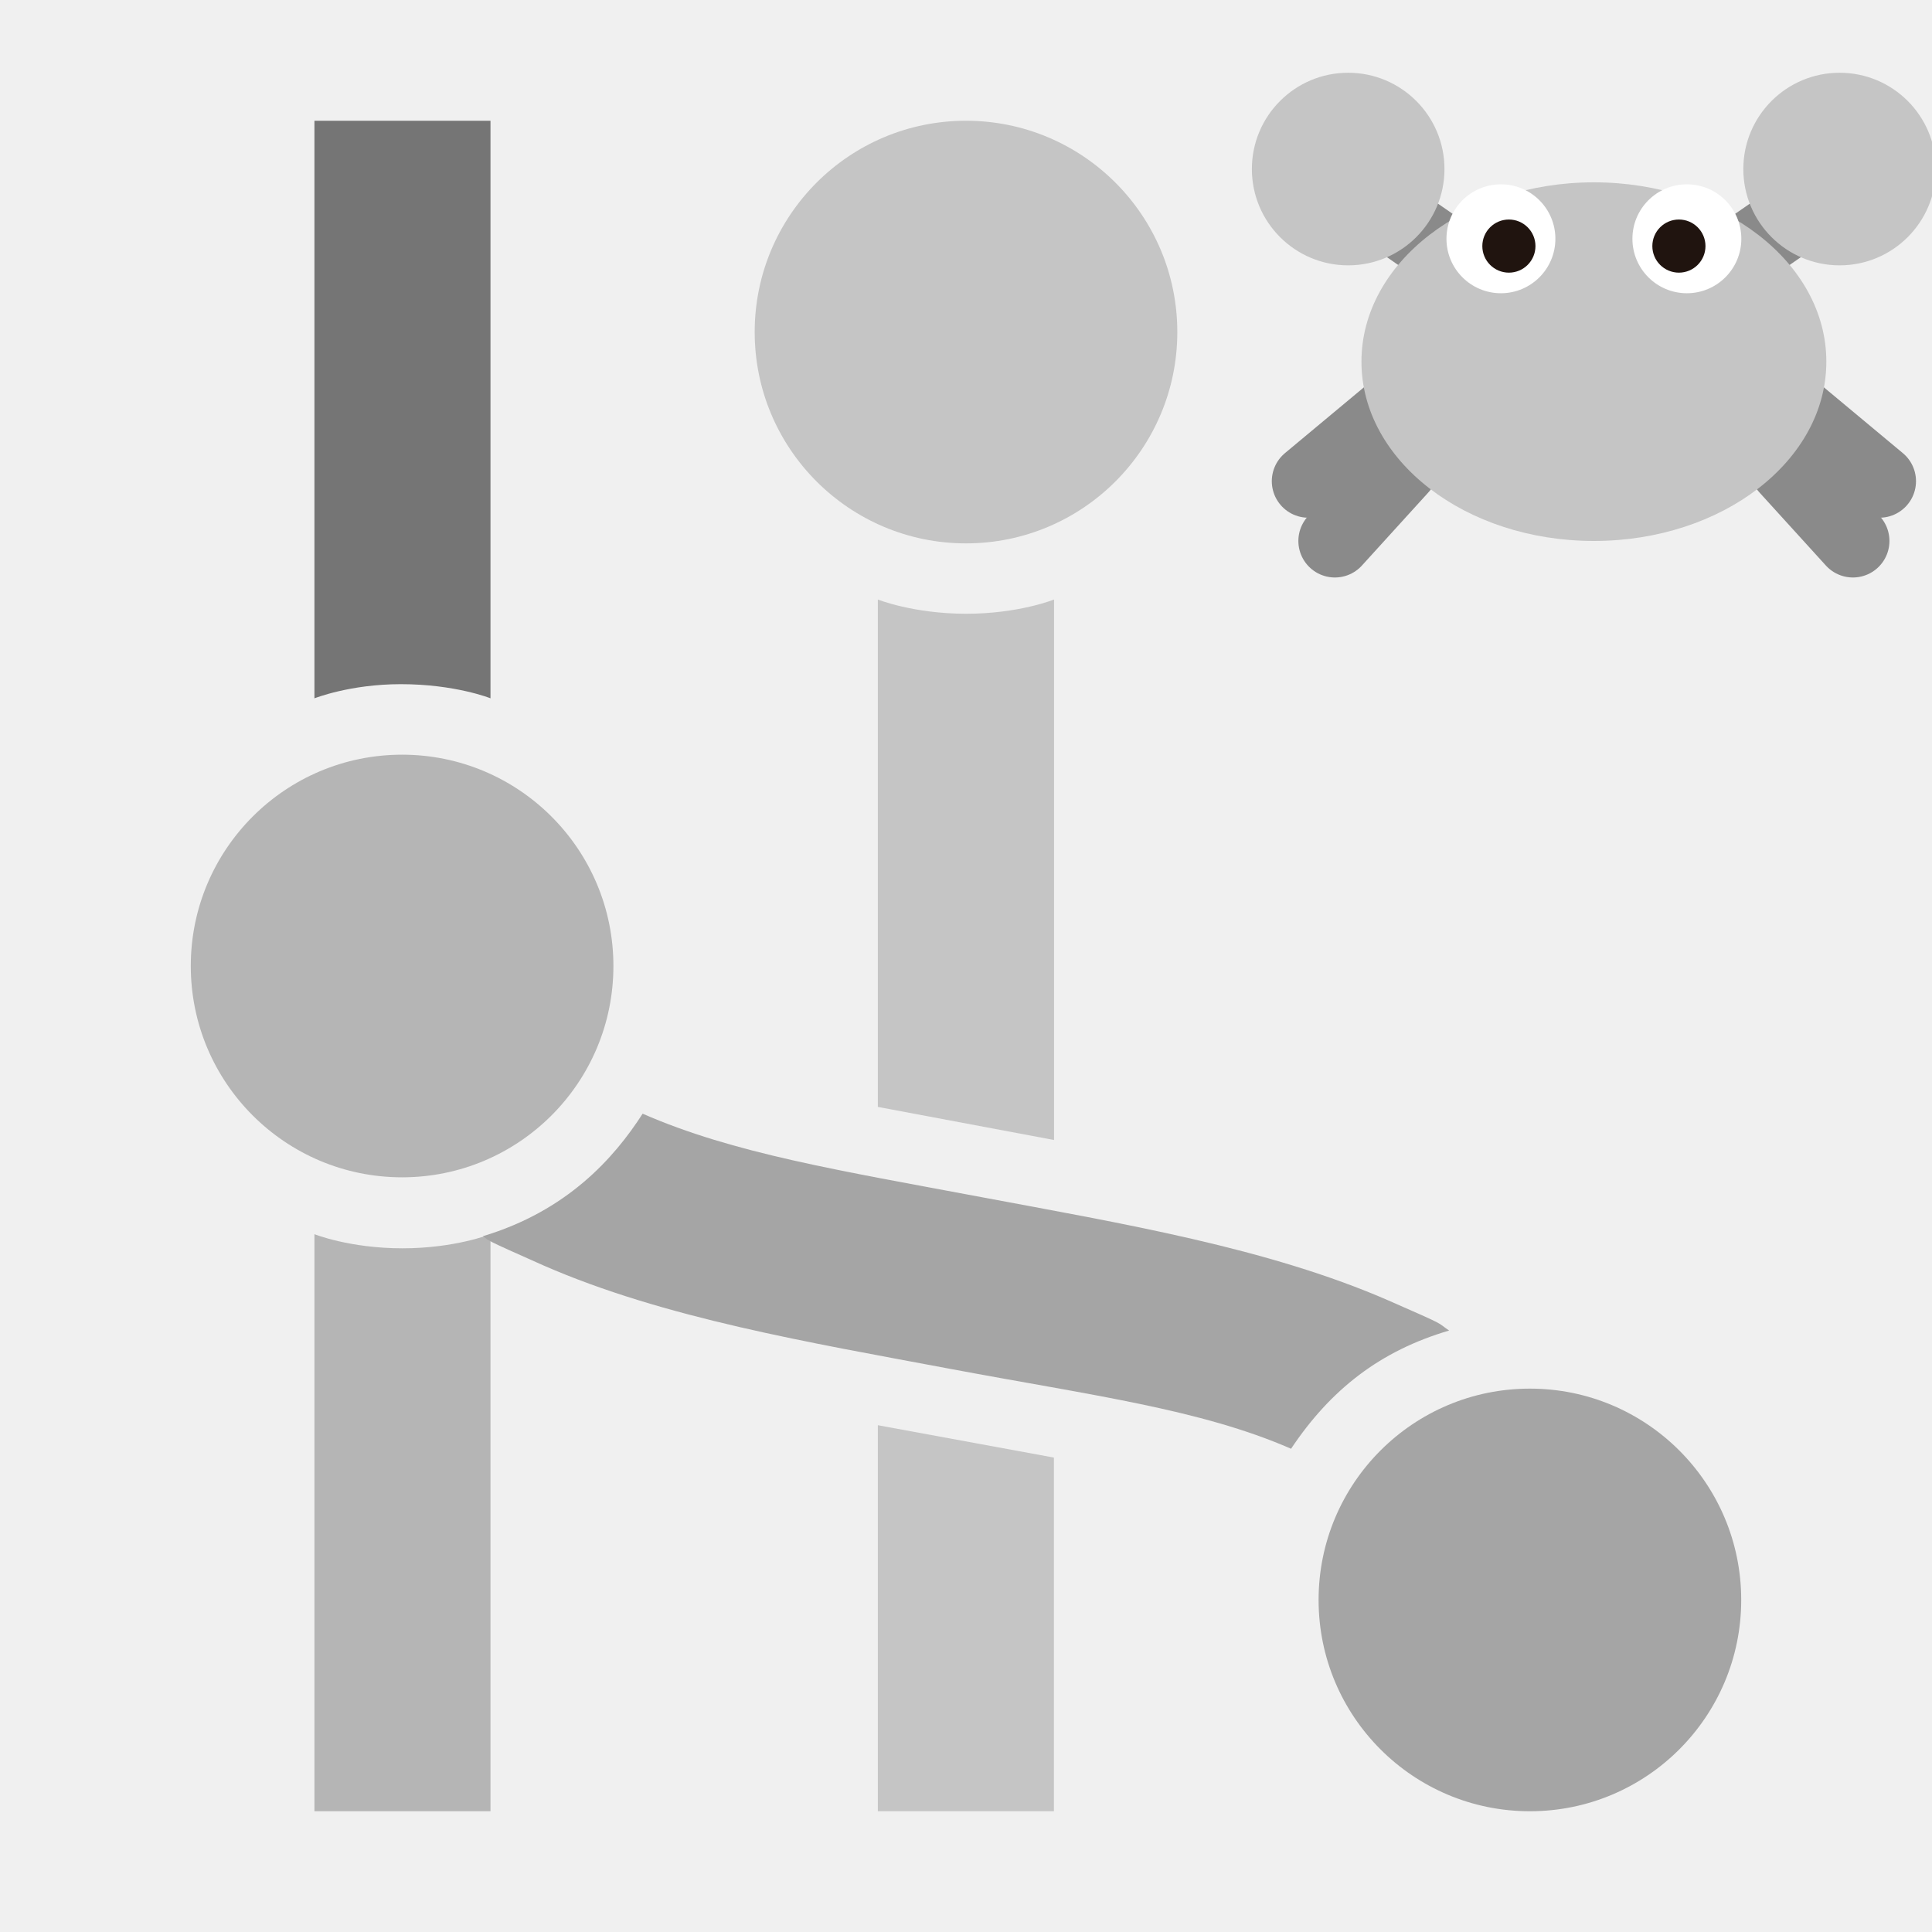
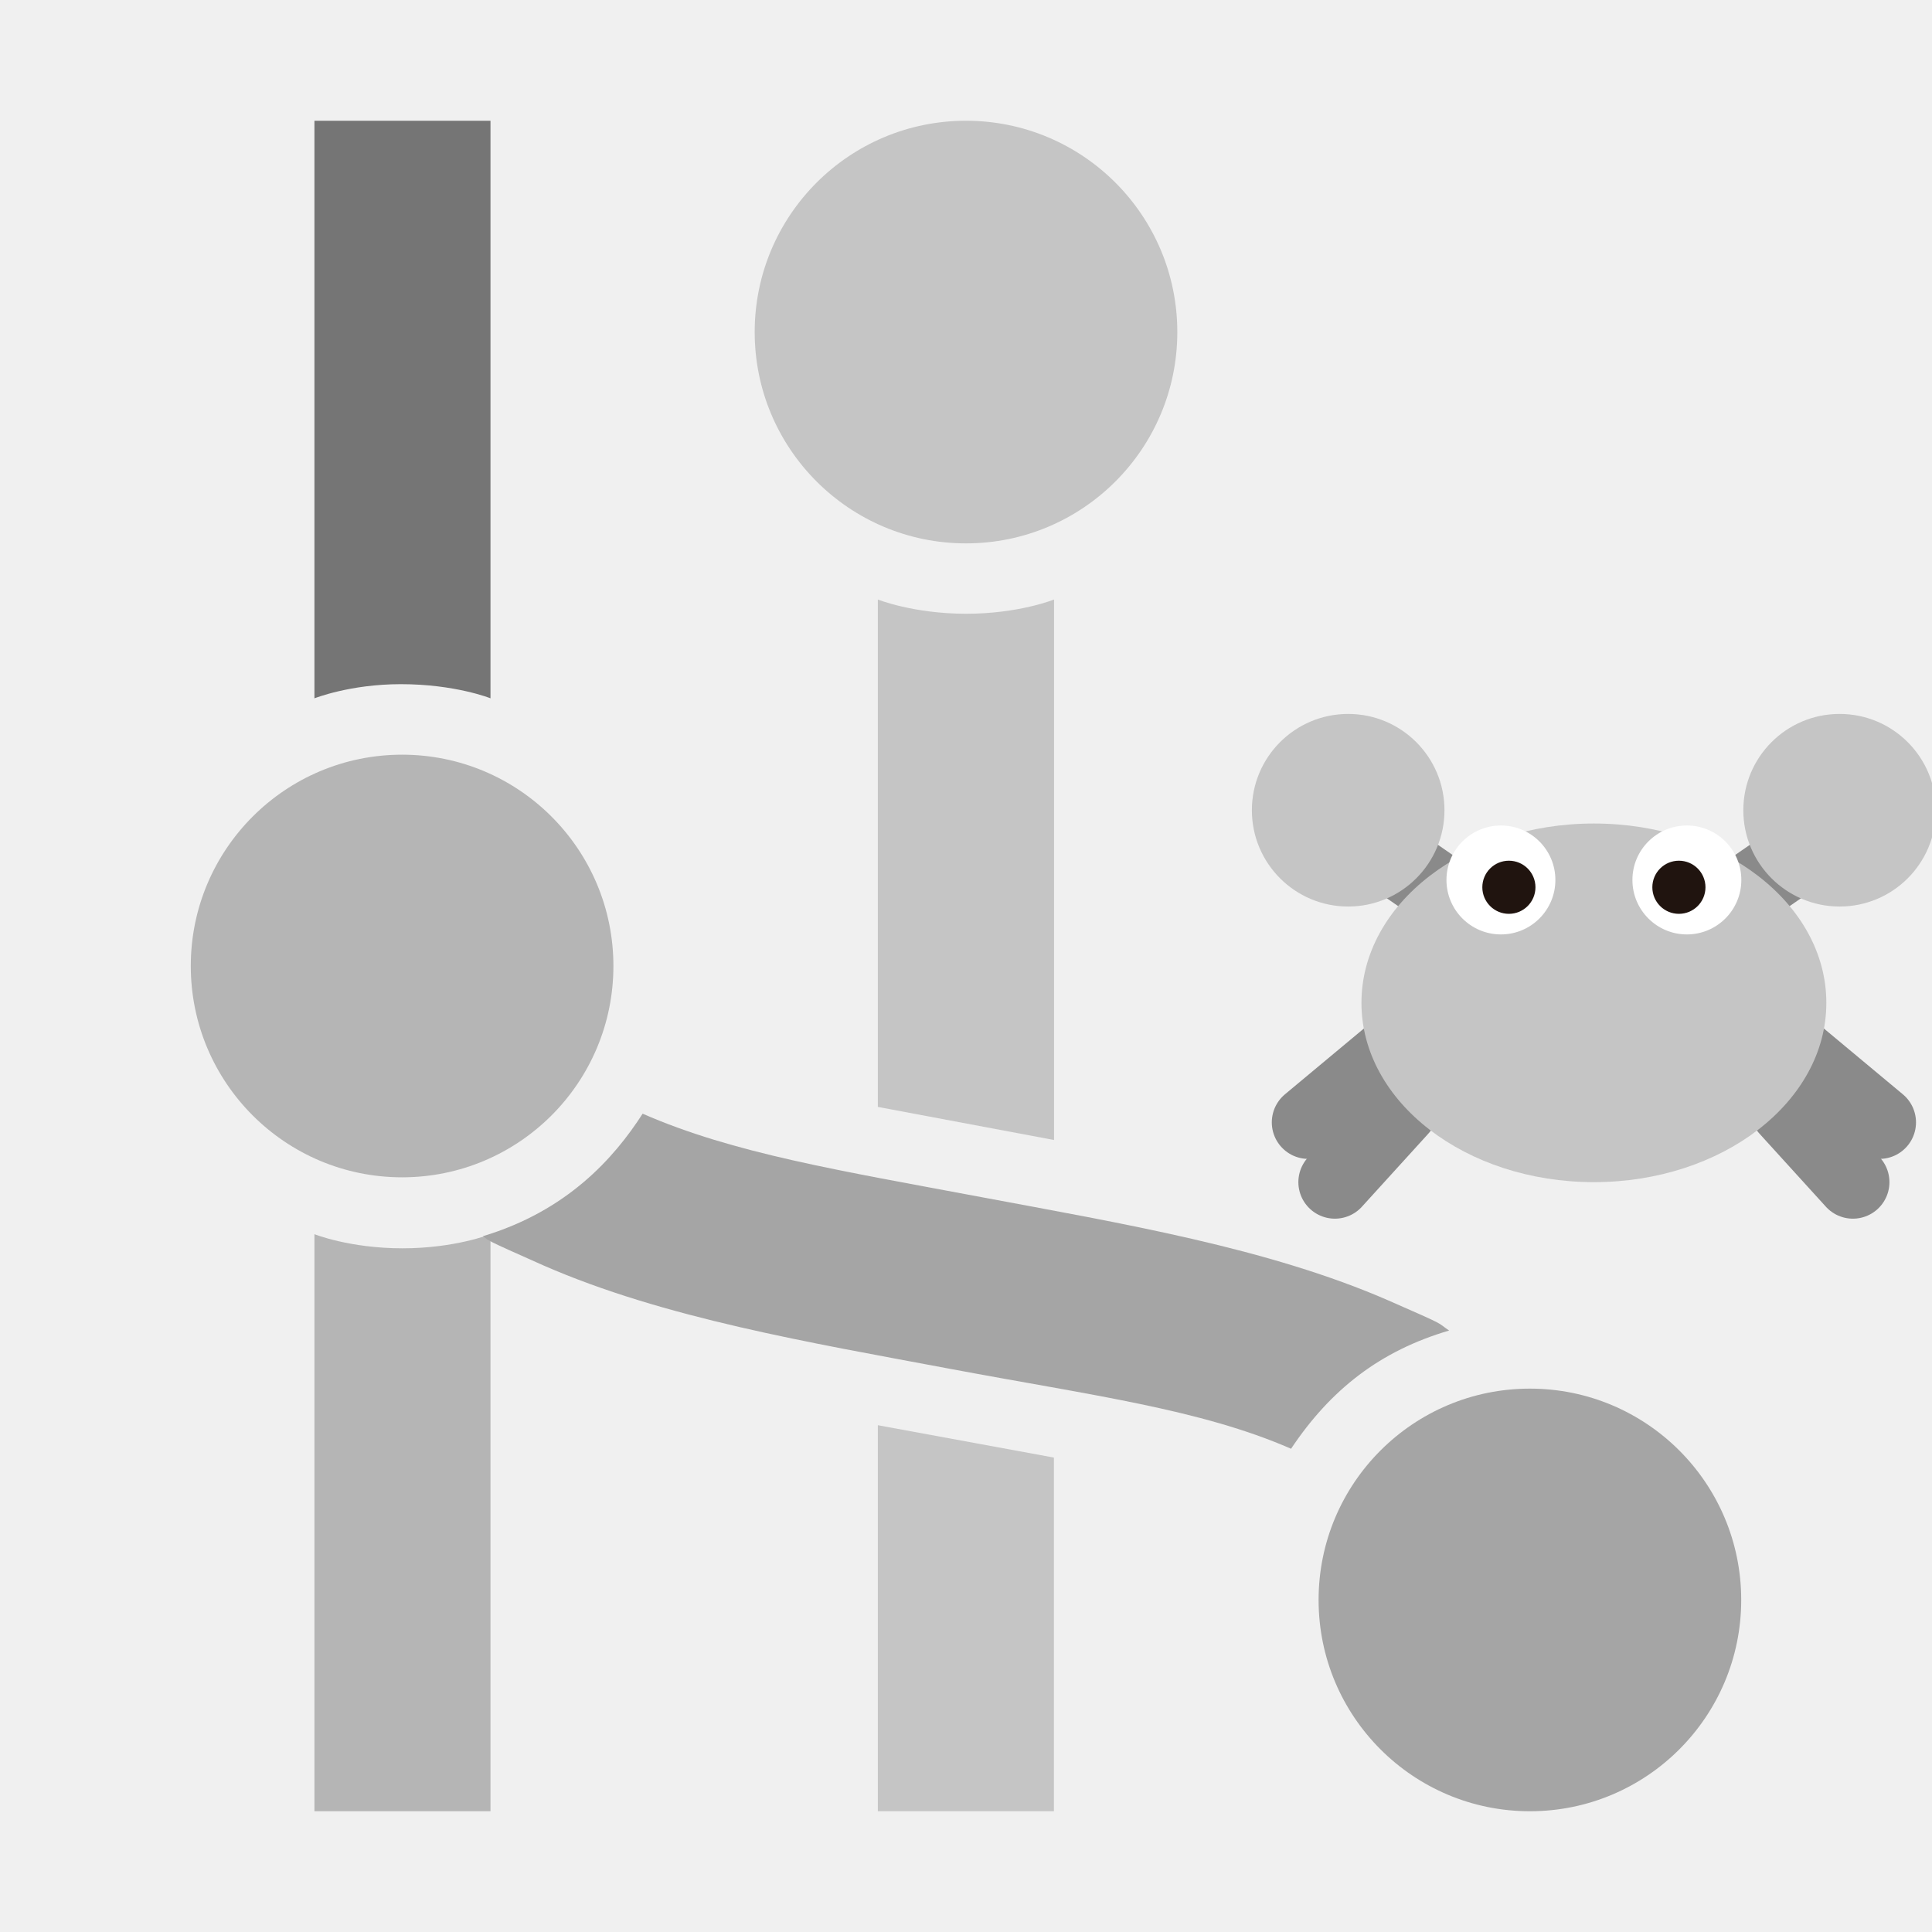
<svg xmlns="http://www.w3.org/2000/svg" width="16" height="16">
  <style>path,circle{fill-opacity:1;fill-rule:nonzero;stroke:none;}</style>
  <path style="fill:#b5b5b5;" d="m 2.604,10.221 c 0,0 0.292,0.117 0.729,0.117 0.437,0 0.729,-0.117 0.729,-0.117 V 15 H 2.604 Z" />
  <path style="fill:#c5c5c5;" d="m 7.27,4.965 c 0,0 0.292,0.117 0.729,0.118 C 8.437,5.083 8.729,4.965 8.729,4.965 V 9.441 L 7.270,9.167 Z" />
  <path style="fill:#c5c5c5;" d="m 7.27,11.803 1.458,0.268 V 15 H 7.270 Z" />
  <path style="fill:#757575;" d="m 2.604,1 h 1.458 v 4.783 c 0,0 -0.292,-0.117 -0.742,-0.117 -0.425,0 -0.716,0.118 -0.716,0.117 z" />
  <path style="fill:#a5a5a5;" d="m 4,10.238 c 0.055,0.041 0.001,0.02 0.501,0.242 1,0.437 2.206,0.638 3.372,0.857 1.167,0.219 2.068,0.333 2.819,0.661 0.327,-0.49 0.737,-0.811 1.309,-0.979 -0.111,-0.075 0,-0.029 -0.5,-0.248 C 10.5,10.334 9.294,10.133 8.127,9.914 6.961,9.695 6.072,9.552 5.322,9.223 5.085,9.592 4.695,10.029 3.998,10.238 Z" />
  <circle style="fill:#b5b5b5;" cx="3.33" cy="8" r="1.75" />
  <circle style="fill:#c5c5c5;" cx="8" cy="2.75" r="1.75" />
  <circle style="fill:#a5a5a5;" cx="12.67" cy="13.25" r="1.75" />
-   <g transform="translate(10.45 0.3) scale(0.55)">
+   <g transform="translate(10.45 5.61) scale(0.55)">
    <path style="fill:none;stroke:#8a8a8a;stroke-width:1.1;stroke-linecap:round" d="M 3.1 3.5 L 1.8 2.6" />
    <path style="fill:none;stroke:#8a8a8a;stroke-width:1.1;stroke-linecap:round" d="M 6.9 3.5 L 8.2 2.6" />
    <path style="fill:none;stroke:#8a8a8a;stroke-width:1.1;stroke-linecap:round" d="M 1.9 5.7 L 0.7 6.7" />
    <path style="fill:none;stroke:#8a8a8a;stroke-width:1.1;stroke-linecap:round" d="M 2.1 6.5 L 1.1 7.6" />
    <path style="fill:none;stroke:#8a8a8a;stroke-width:1.1;stroke-linecap:round" d="M 8.1 5.7 L 9.3 6.7" />
    <path style="fill:none;stroke:#8a8a8a;stroke-width:1.1;stroke-linecap:round" d="M 7.9 6.5 L 8.9 7.6" />
    <circle cx="1.3" cy="2" r="1.45" fill="#c5c5c5" />
    <circle cx="8.7" cy="2" r="1.45" fill="#c5c5c5" />
    <ellipse cx="5" cy="4.9" rx="3.5" ry="2.7" fill="#c5c5c5" />
    <circle cx="3.6" cy="3.05" r="0.82" fill="#ffffff" />
    <circle cx="6.4" cy="3.05" r="0.82" fill="#ffffff" />
    <circle cx="3.72" cy="3.16" r="0.4" fill="#20140f" />
    <circle cx="6.28" cy="3.16" r="0.4" fill="#20140f" />
  </g>
</svg>
